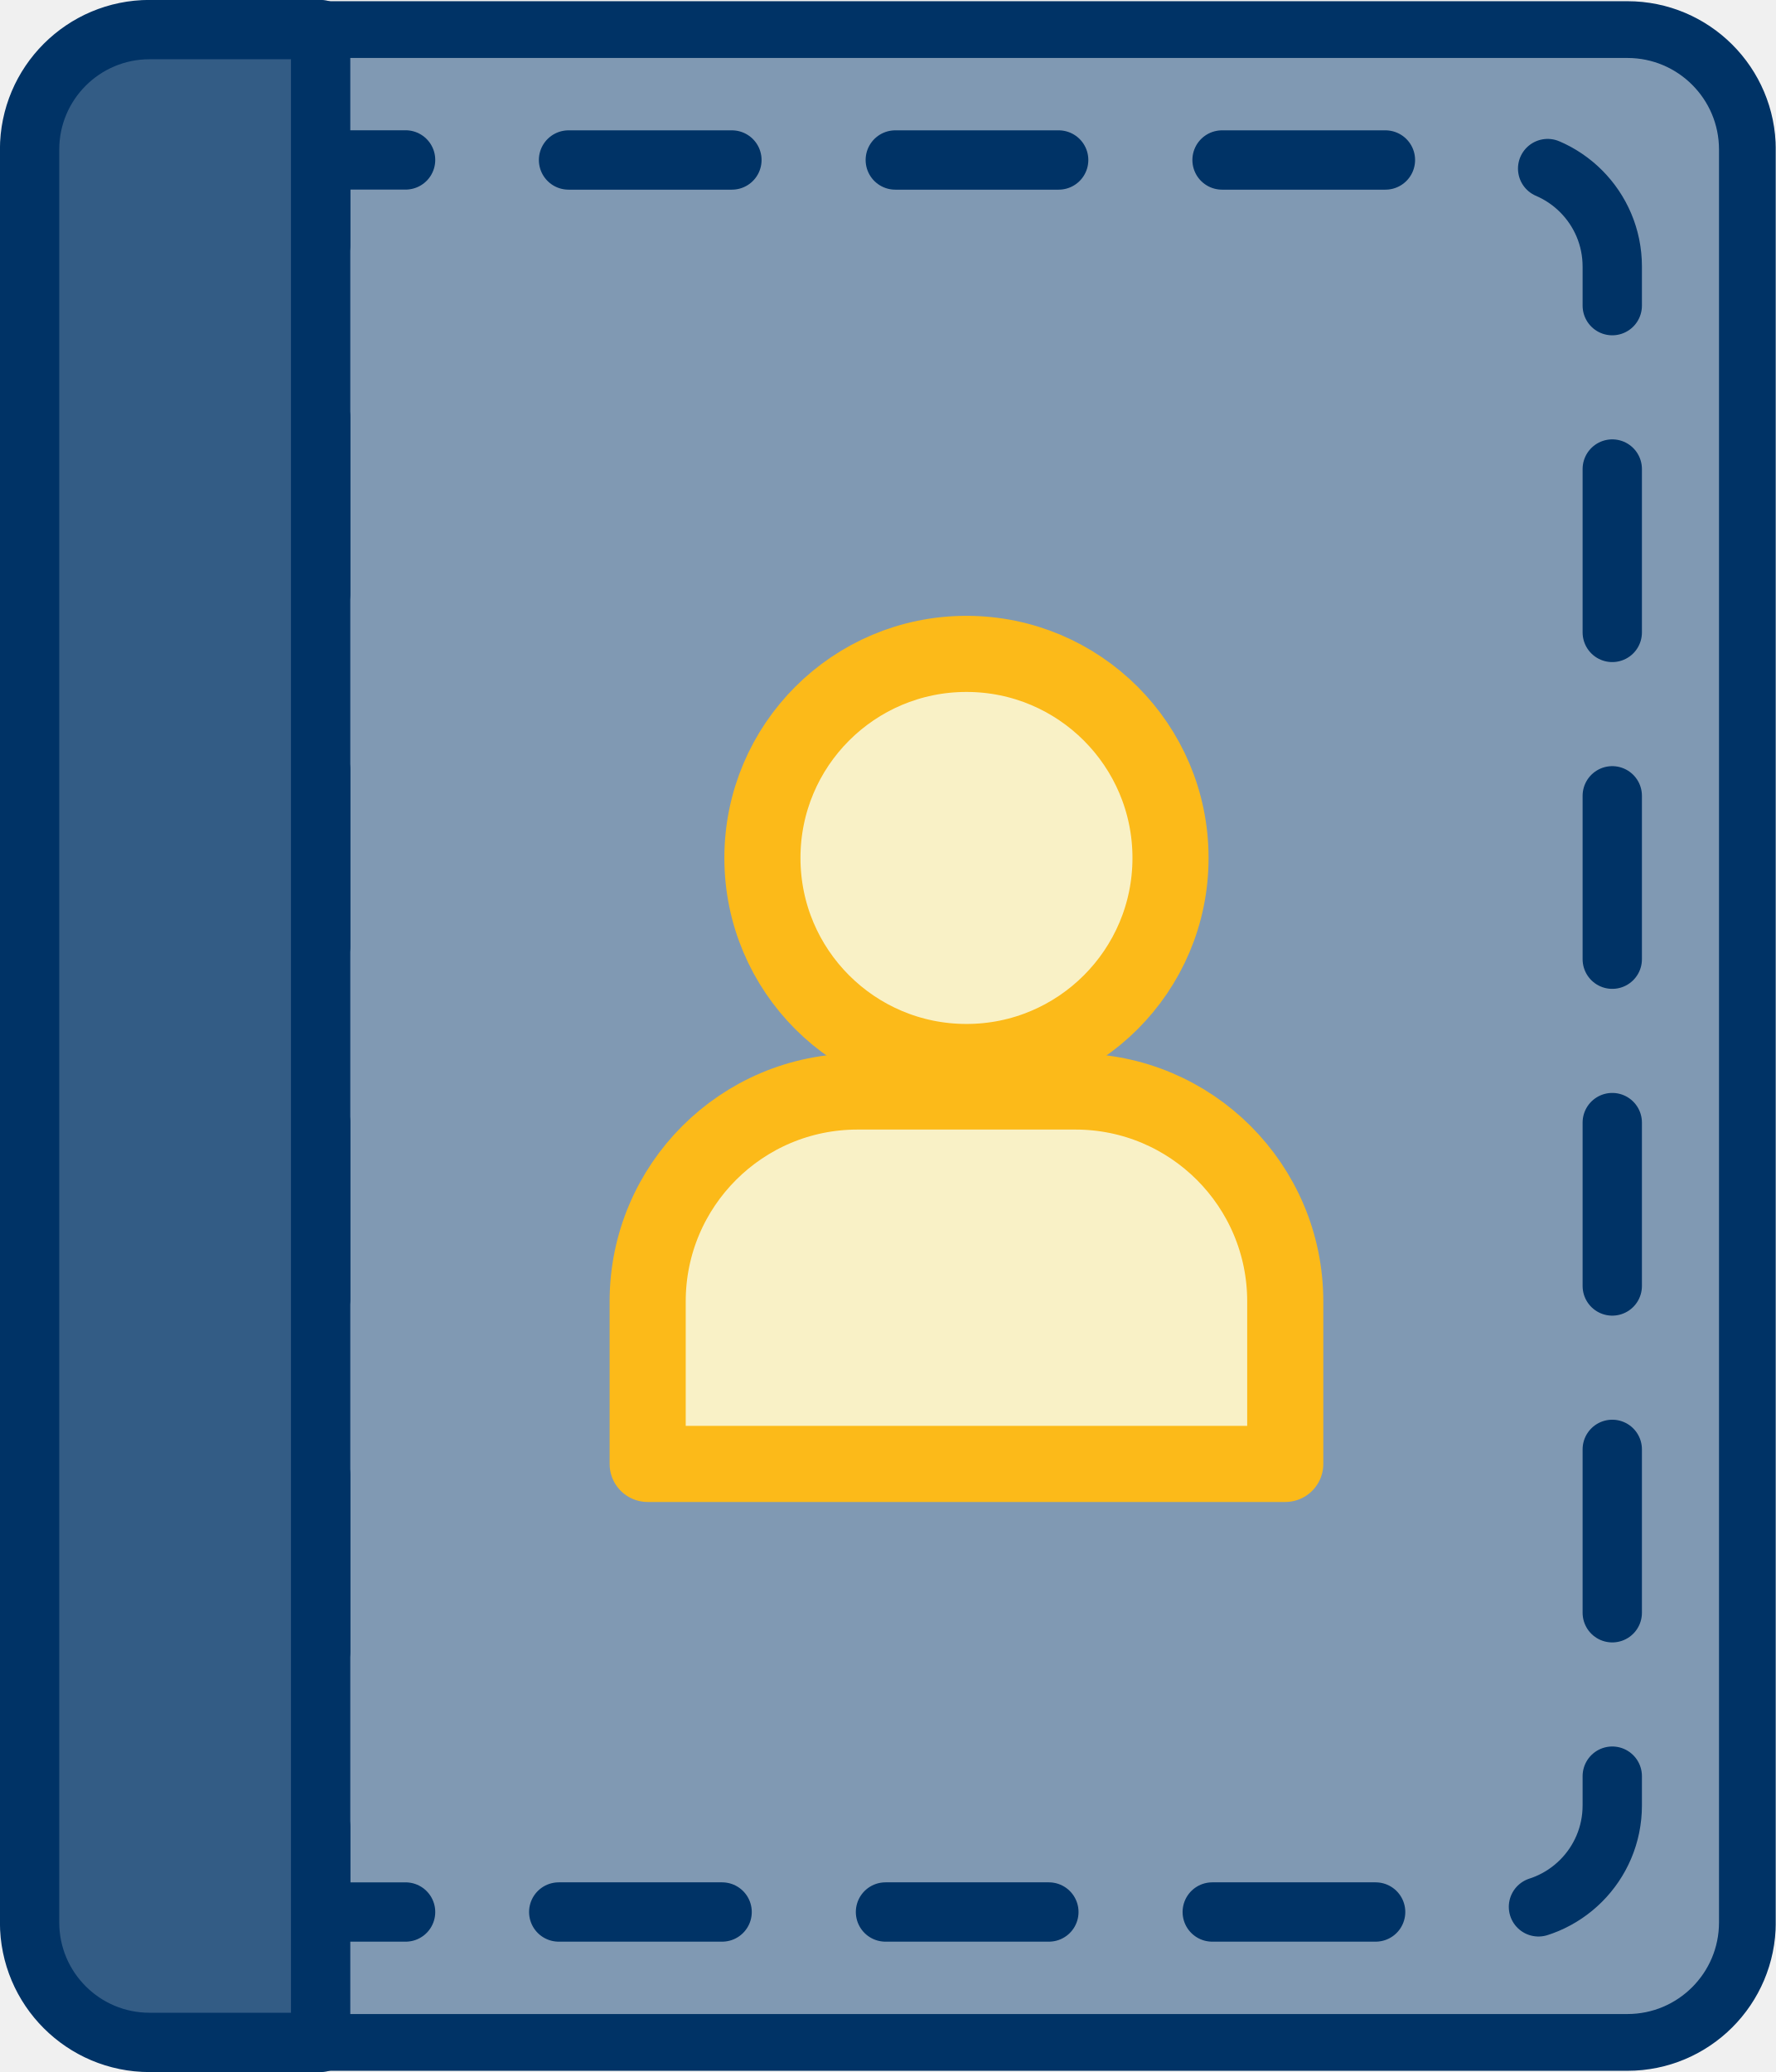
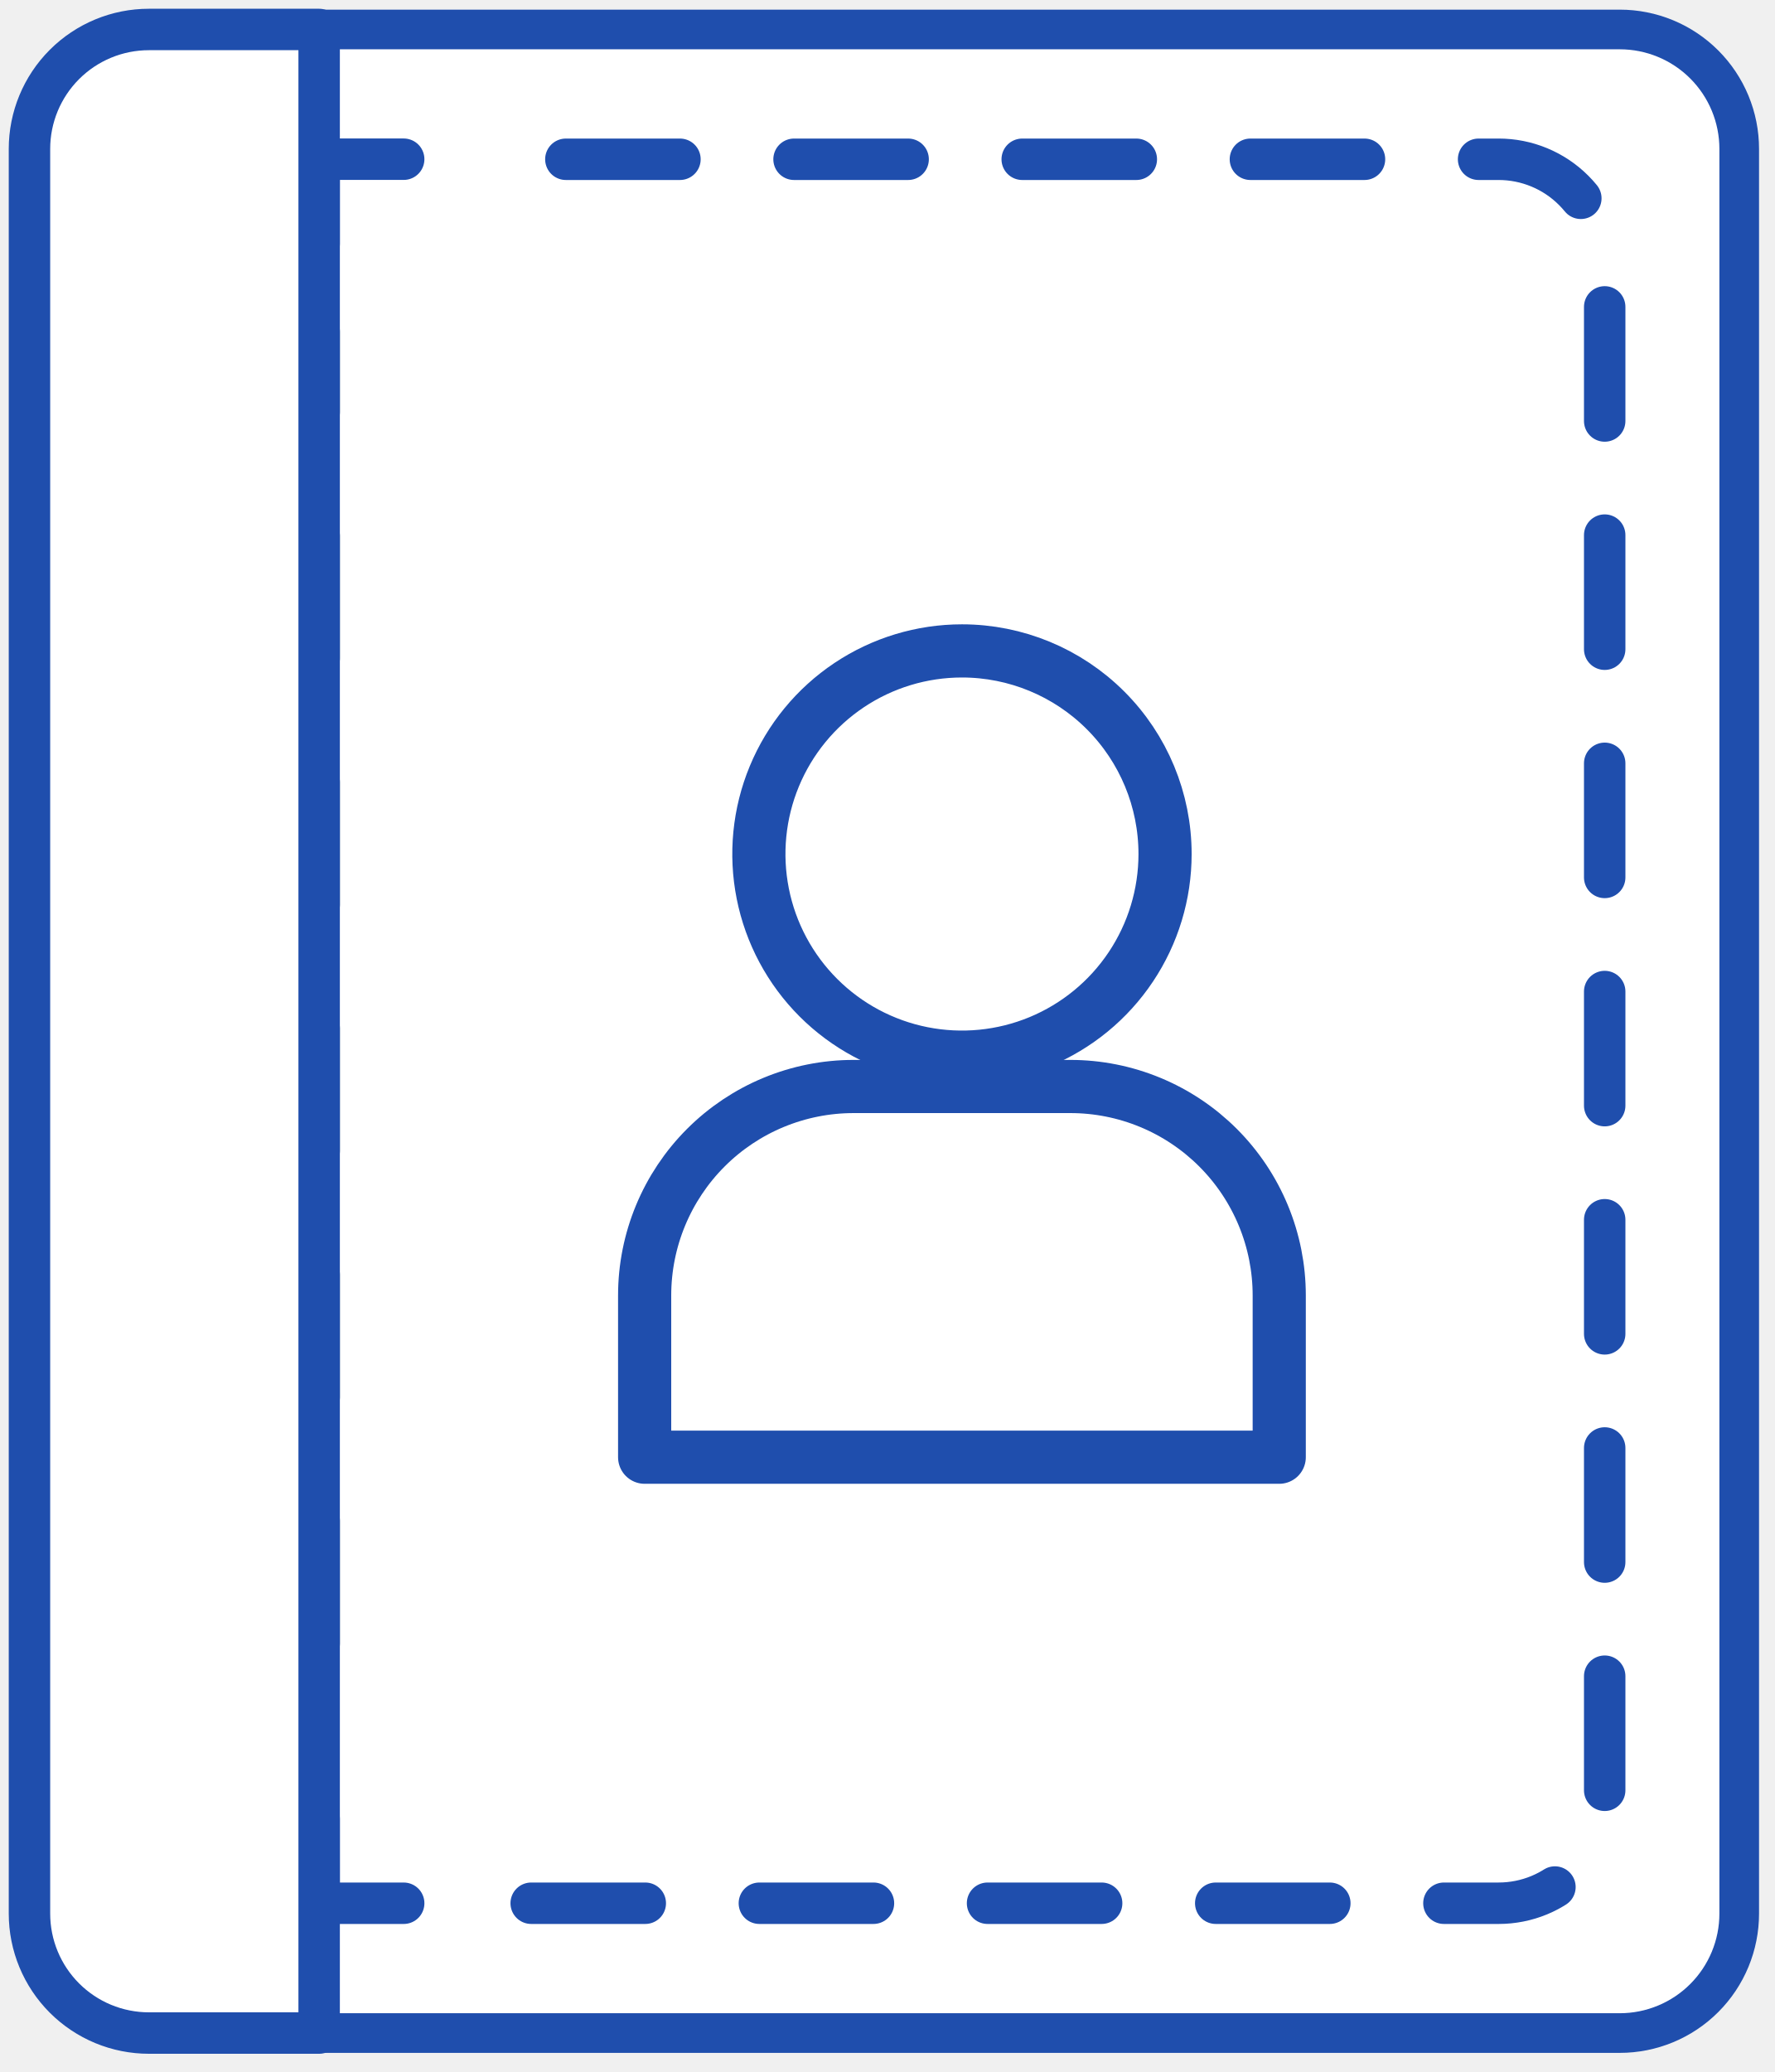
- <svg xmlns="http://www.w3.org/2000/svg" id="Group_10130" data-name="Group 10130" width="125.131" height="146" viewBox="0 0 125.131 146">
+ <svg xmlns="http://www.w3.org/2000/svg" width="179" height="209" viewBox="0 0 179 209" fill="none">
+   <g id="contact-book 1" clip-path="url(#clip0_4687_11264)">
+     <g id="Clip path group">
+       <mask id="mask0_4687_11264" style="mask-type:luminance" maskUnits="userSpaceOnUse" x="0" y="0" width="179" height="209">
+         <g id="clip-path">
+           <path id="Rectangle 4531" d="M178.303 0H0V208.04H178.303V0Z" fill="white" />
+         </g>
+       </mask>
+       <g mask="url(#mask0_4687_11264)">
+         <g id="Group 10129">
+           <path id="Path 9400" d="M163.414 205.071H32.203V2.973H163.414C164.996 2.973 166.563 3.284 168.025 3.89C169.486 4.495 170.814 5.383 171.933 6.502C173.052 7.621 173.939 8.949 174.545 10.411C175.15 11.873 175.462 13.44 175.461 15.022V193.021C175.462 194.604 175.15 196.171 174.545 197.632C173.939 199.094 173.052 200.423 171.933 201.541C170.814 202.66 169.486 203.548 168.025 204.153C166.563 204.759 164.996 205.071 163.414 205.071Z" fill="white" />
+           <path id="Path 9401" d="M163.414 205.071H32.203V2.973H163.414C164.996 2.973 166.563 3.284 168.024 3.89C169.486 4.495 170.814 5.383 171.933 6.502C173.052 7.621 173.939 8.949 174.545 10.411C175.15 11.873 175.462 13.44 175.461 15.022V193.021C175.462 194.604 175.15 196.171 174.545 197.632C173.939 199.094 173.052 200.423 171.933 201.541C170.814 202.66 169.486 203.548 168.024 204.153C166.563 204.759 164.996 205.071 163.414 205.071Z" stroke="#1F4EAD" stroke-width="4" />
+           <path id="Path 9402" d="M40.726 191.978H32.199V183.453" stroke="#1F4EAD" stroke-width="4.18" stroke-linecap="round" stroke-linejoin="round" />
+           <path id="Line 418" d="M32.199 165.8V33.418" stroke="#003366" stroke-width="4.18" stroke-linecap="round" stroke-linejoin="round" stroke-dasharray="12.42 12.42" />
+           <path id="Path 9403" d="M32.199 24.591V16.059H40.726" stroke="#1F4EAD" stroke-width="4.18" stroke-linecap="round" stroke-linejoin="round" />
+           <path id="Path 9404" d="M57.087 16.066H151.195C152.6 16.066 153.991 16.343 155.288 16.881C156.586 17.418 157.765 18.206 158.758 19.2C159.752 20.193 160.539 21.372 161.077 22.67C161.614 23.968 161.891 25.359 161.89 26.763V181.28C161.891 182.685 161.614 184.076 161.077 185.374C160.539 186.671 159.752 187.851 158.758 188.844C157.765 189.837 156.586 190.625 155.288 191.163C153.991 191.7 152.6 191.977 151.195 191.977H48.906" stroke="#1F4EAD" stroke-width="4.18" stroke-linecap="round" stroke-linejoin="round" stroke-dasharray="11.51 11.51" />
+           <path id="Path 9405" d="M32.197 205.071H15.022C13.44 205.071 11.873 204.759 10.411 204.154C8.949 203.548 7.621 202.66 6.502 201.542C4.242 199.282 2.973 196.217 2.973 193.021V15.022C2.973 11.826 4.242 8.761 6.502 6.502C8.761 4.242 11.826 2.973 15.022 2.973H32.197V205.071Z" fill="white" />
+           <path id="Path 9406" d="M32.197 205.071H15.022C13.44 205.071 11.873 204.759 10.411 204.154C8.949 203.548 7.621 202.66 6.502 201.542C4.242 199.282 2.973 196.217 2.973 193.021V15.022C2.973 11.826 4.242 8.761 6.502 6.502C8.761 4.242 11.826 2.973 15.022 2.973H32.197V205.071Z" stroke="#1F4EAD" stroke-width="4.18" stroke-linecap="round" stroke-linejoin="round" />
+           <path id="Path 9408" d="M117.537 86.142C117.537 90.195 116.336 94.157 114.085 97.526C111.834 100.896 108.634 103.523 104.891 105.074C101.147 106.625 97.027 107.031 93.052 106.241C89.078 105.451 85.427 103.5 82.561 100.634C79.695 97.769 77.743 94.118 76.953 90.144C76.162 86.169 76.567 82.049 78.118 78.305C79.669 74.561 82.295 71.361 85.664 69.109C89.034 66.858 92.995 65.656 97.048 65.656C102.481 65.656 107.692 67.814 111.535 71.656C115.377 75.498 117.536 80.709 117.537 86.142Z" stroke="#1F4EAD" stroke-width="5.363" stroke-linecap="round" stroke-linejoin="round" />
+           <path id="Path 9410" d="M129.056 146.987H65.035V130.67C65.035 125.08 67.256 119.719 71.208 115.767C75.161 111.814 80.522 109.594 86.111 109.594H107.977C110.745 109.593 113.486 110.138 116.043 111.197C118.601 112.256 120.924 113.809 122.882 115.766C124.839 117.723 126.392 120.046 127.451 122.604C128.511 125.161 129.056 127.902 129.056 130.67V146.987Z" stroke="#1F4EAD" stroke-width="5.363" stroke-linecap="round" stroke-linejoin="round" />
+         </g>
+       </g>
+     </g>
+   </g>
  <defs>
-     <clipPath id="clip-path">
-       <rect id="Rectangle_4531" data-name="Rectangle 4531" width="125.131" height="146" fill="none" />
+     <clipPath id="clip0_4687_11264">
+       <rect width="178.303" height="208.04" fill="white" />
    </clipPath>
  </defs>
-   <g id="Group_10129" data-name="Group 10129" clip-path="url(#clip-path)">
-     <path id="Path_9400" data-name="Path 9400" d="M114.741,143.921H22.659V2.091h92.082a8.455,8.455,0,0,1,8.455,8.456V135.465a8.455,8.455,0,0,1-8.455,8.456" transform="translate(-0.061 -0.006)" fill="#8099b3" />
-     <path id="Path_9401" data-name="Path 9401" d="M114.741,143.921H22.659V2.091h92.082a8.455,8.455,0,0,1,8.455,8.456V135.465A8.455,8.455,0,0,1,114.741,143.921Z" transform="translate(-0.061 -0.006)" fill="none" stroke="#036" stroke-width="4" />
-     <path id="Path_9402" data-name="Path 9402" d="M28.642,135.075H22.658v-5.983" transform="translate(-0.061 -0.348)" fill="none" stroke="#036" stroke-linecap="round" stroke-linejoin="round" stroke-width="4.18" />
-     <line id="Line_418" data-name="Line 418" y1="92.904" transform="translate(22.597 23.451)" fill="none" stroke="#036" stroke-linecap="round" stroke-linejoin="round" stroke-width="4.18" stroke-dasharray="12.421 12.421" />
-     <path id="Path_9403" data-name="Path 9403" d="M22.658,17.288V11.3h5.984" transform="translate(-0.061 -0.031)" fill="none" stroke="#036" stroke-linecap="round" stroke-linejoin="round" stroke-width="4.18" />
-     <path id="Path_9404" data-name="Path 9404" d="M40.156,11.305H106.2a7.506,7.506,0,0,1,7.506,7.507V127.25a7.506,7.506,0,0,1-7.506,7.507H34.415" transform="translate(-0.093 -0.031)" fill="none" stroke="#036" stroke-linecap="round" stroke-linejoin="round" stroke-width="4.18" stroke-dasharray="11.513 11.513" />
-     <path id="Path_9405" data-name="Path 9405" d="M22.6,143.921H10.547a8.456,8.456,0,0,1-8.456-8.456V10.547a8.456,8.456,0,0,1,8.456-8.456H22.6Z" transform="translate(-0.006 -0.006)" fill="#335c85" />
-     <path id="Path_9406" data-name="Path 9406" d="M22.6,143.921H10.547a8.456,8.456,0,0,1-8.456-8.456V10.547a8.456,8.456,0,0,1,8.456-8.456H22.6Z" transform="translate(-0.006 -0.006)" fill="none" stroke="#036" stroke-linecap="round" stroke-linejoin="round" stroke-width="4.18" />
-     <path id="Path_9407" data-name="Path 9407" d="M82.63,60.577A14.379,14.379,0,1,1,68.251,46.2,14.379,14.379,0,0,1,82.63,60.577" transform="translate(-0.146 -0.125)" fill="#f9f1c6" />
-     <path id="Path_9408" data-name="Path 9408" d="M82.63,60.577A14.379,14.379,0,1,1,68.251,46.2,14.379,14.379,0,0,1,82.63,60.577Z" transform="translate(-0.146 -0.125)" fill="none" stroke="#fcba19" stroke-linecap="round" stroke-linejoin="round" stroke-width="5.363" />
-     <path id="Path_9409" data-name="Path 9409" d="M90.693,103.361H45.764V91.91A14.791,14.791,0,0,1,60.555,77.119H75.9A14.791,14.791,0,0,1,90.693,91.91Z" transform="translate(-0.124 -0.208)" fill="#f9f1c6" />
-     <path id="Path_9410" data-name="Path 9410" d="M90.693,103.361H45.764V91.91A14.791,14.791,0,0,1,60.555,77.119H75.9A14.791,14.791,0,0,1,90.693,91.91Z" transform="translate(-0.124 -0.208)" fill="none" stroke="#fcba19" stroke-linecap="round" stroke-linejoin="round" stroke-width="5.363" />
-   </g>
</svg>
